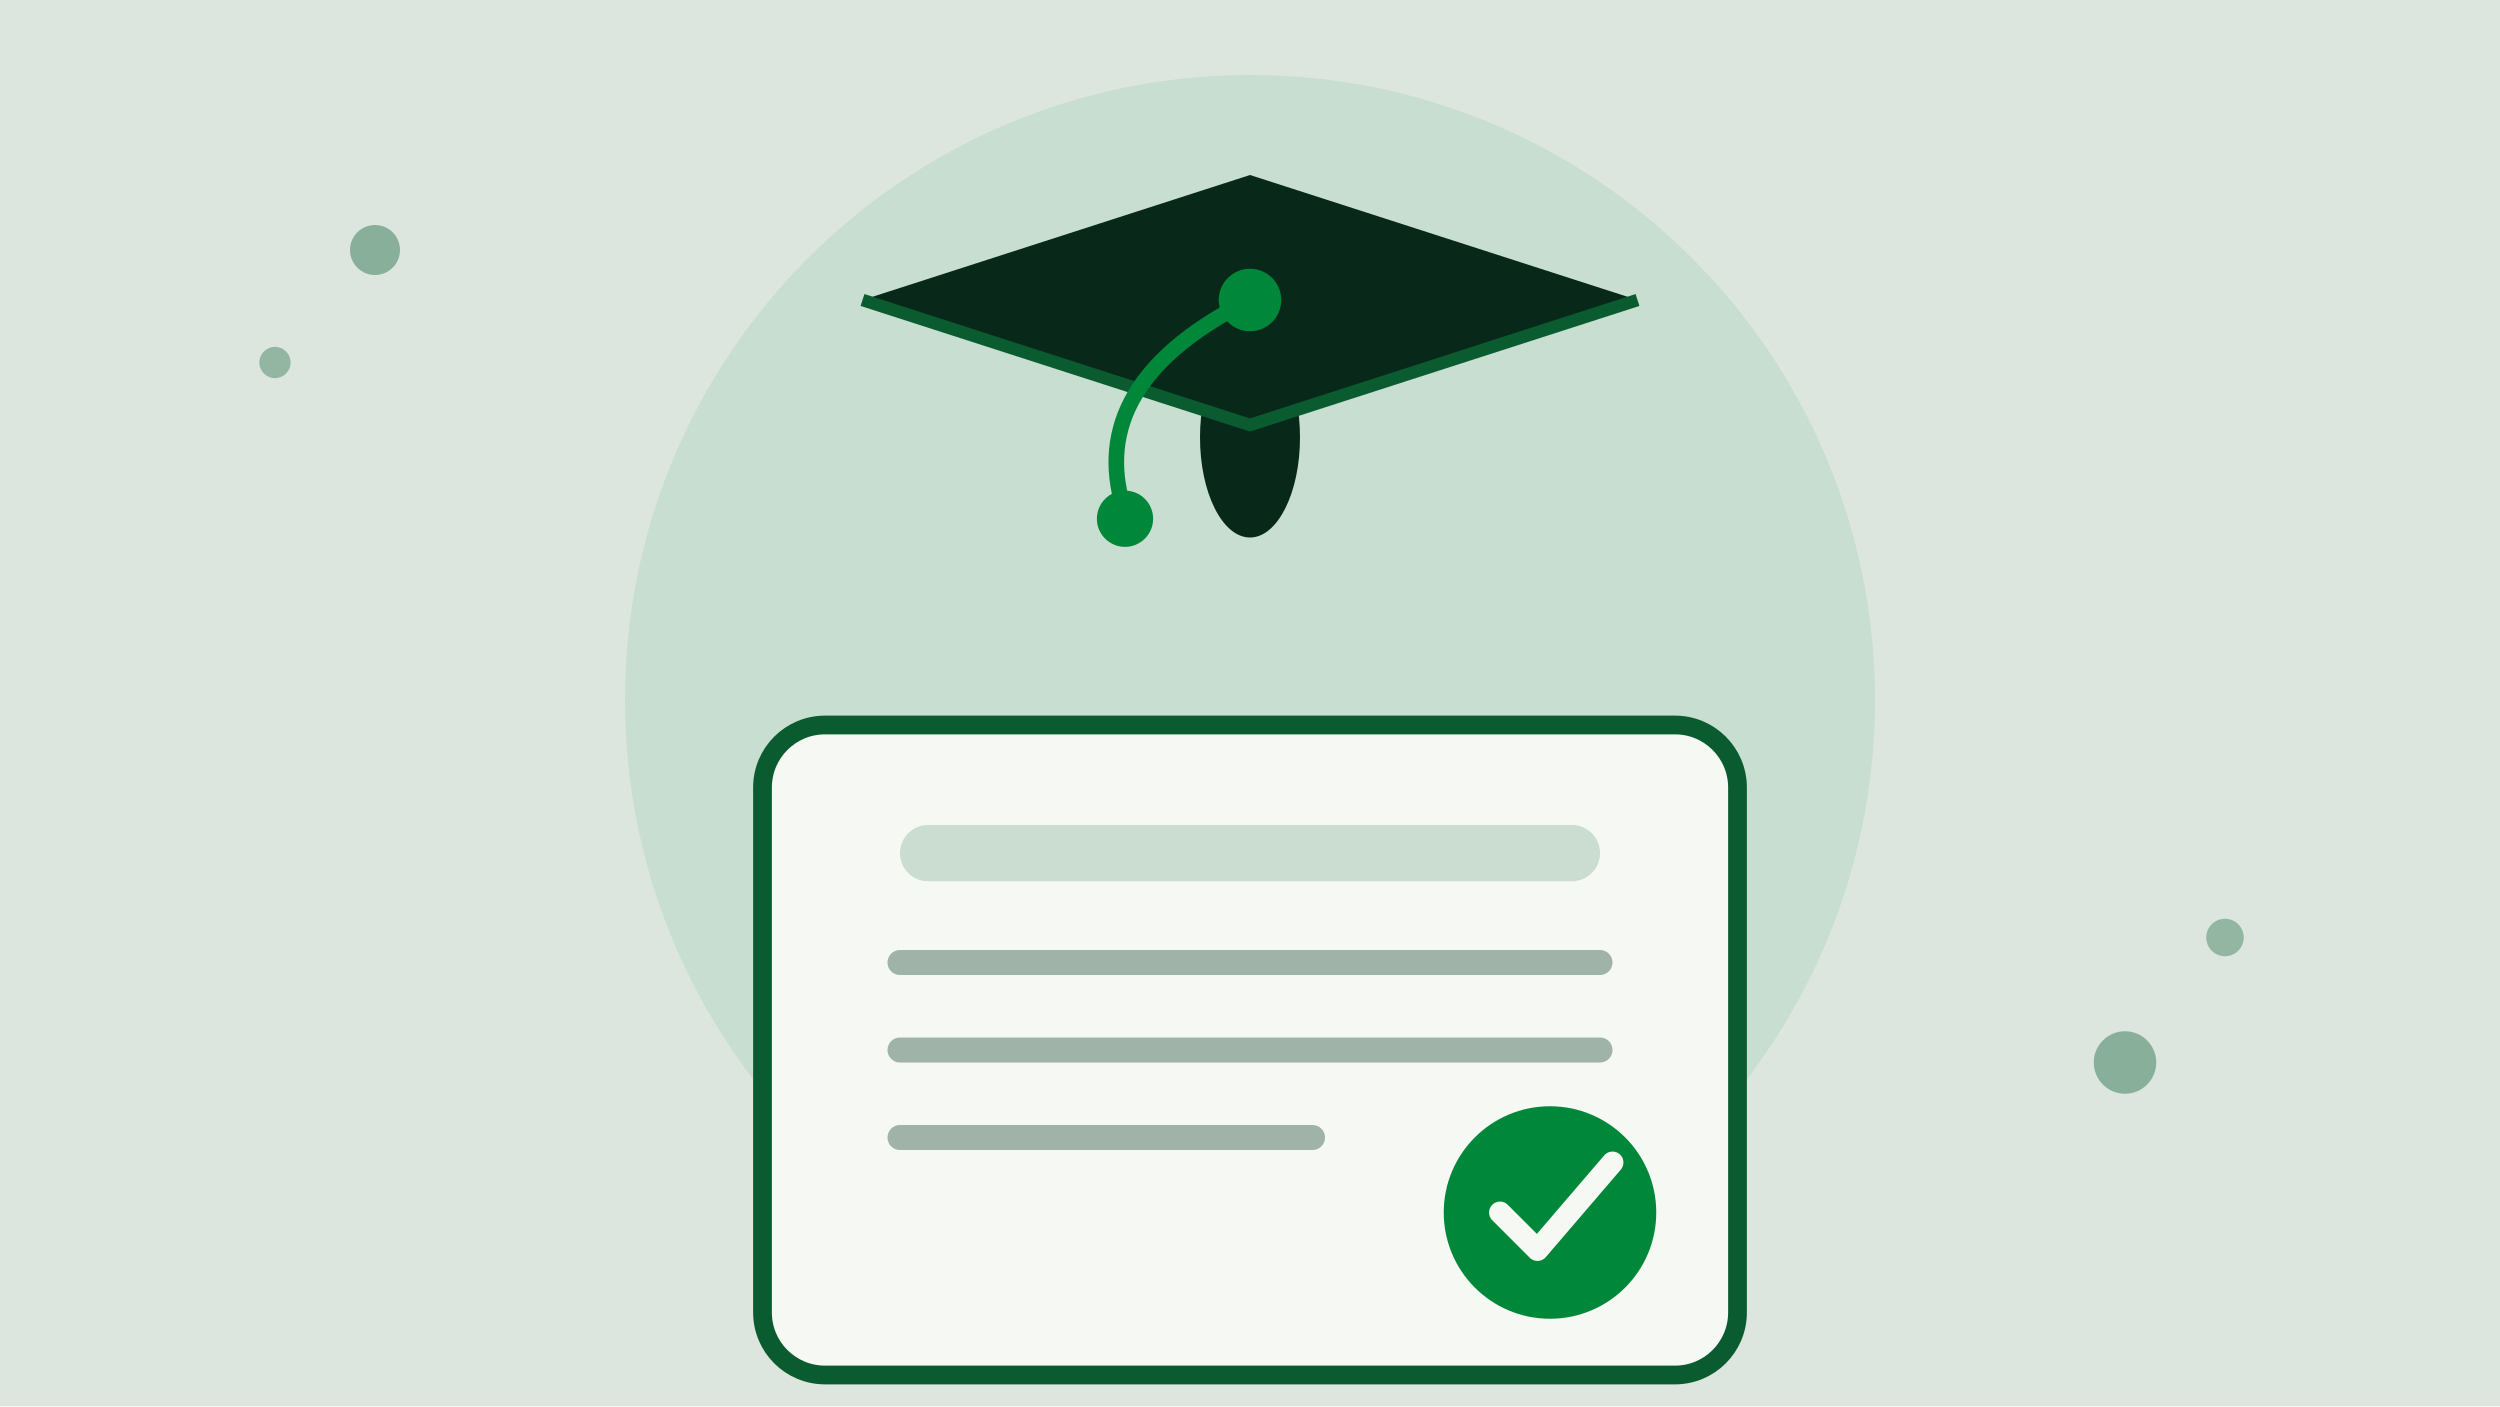
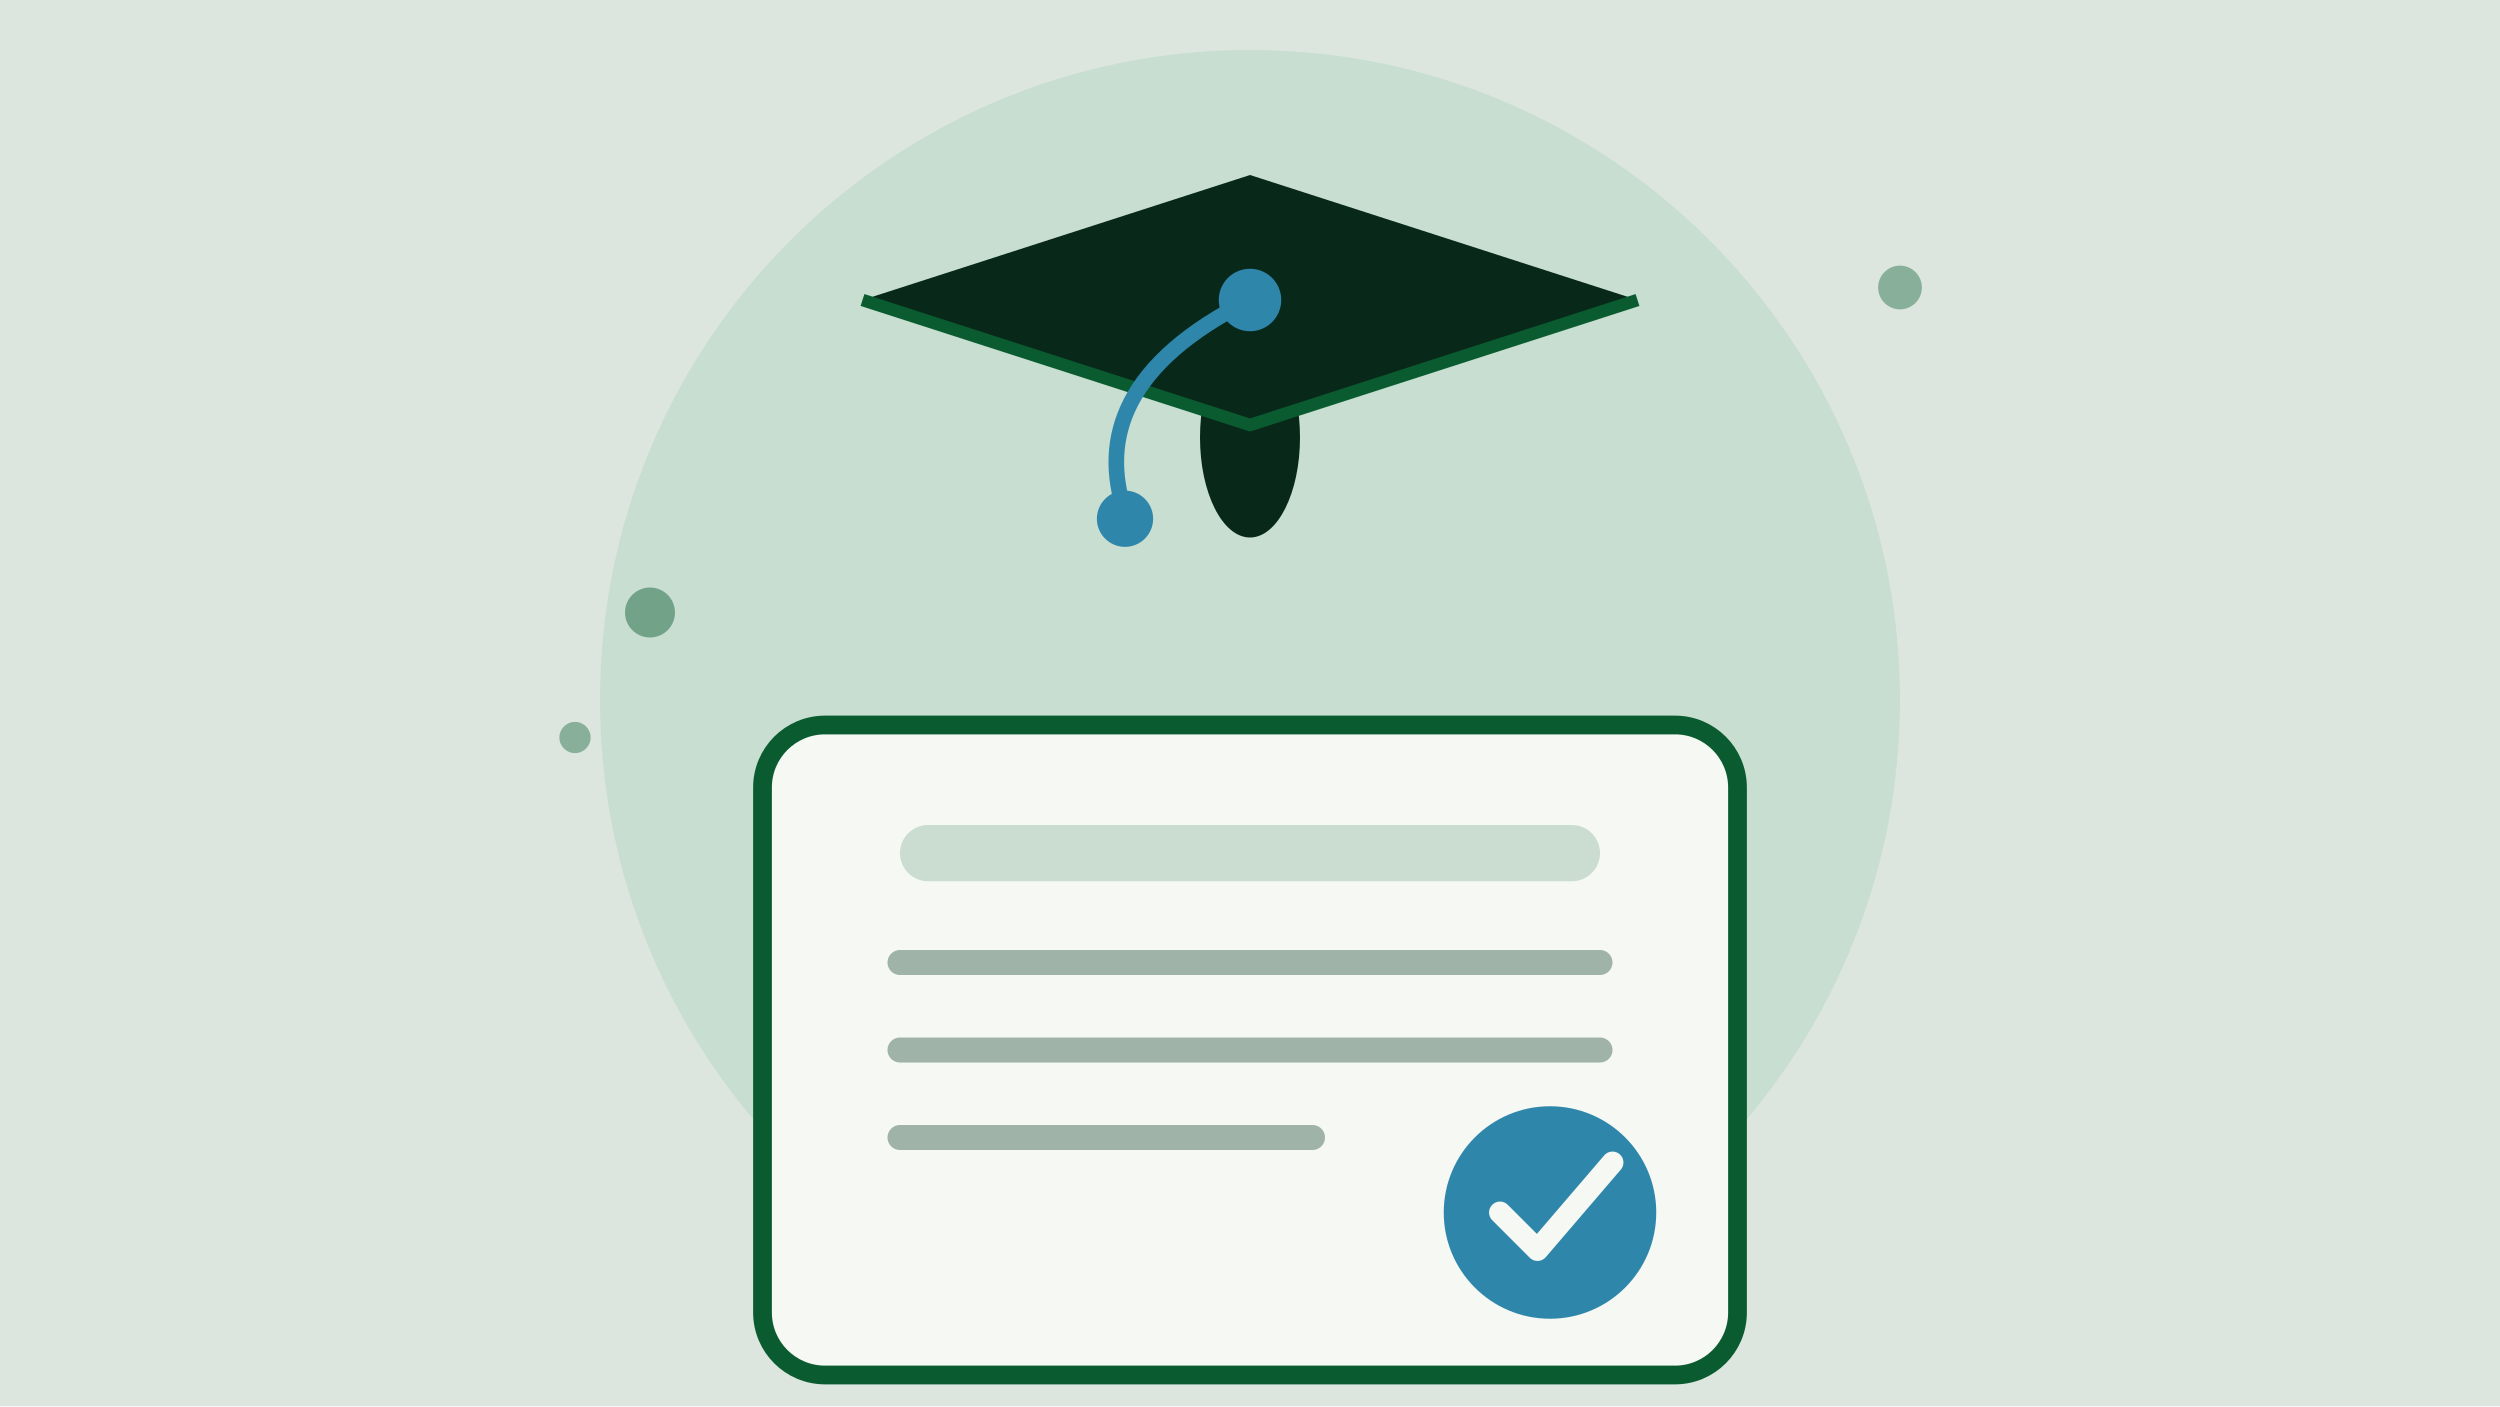
<svg xmlns="http://www.w3.org/2000/svg" viewBox="0 0 400 225" role="img" aria-label="Ilustración de un diploma y un birrete, sobre el cambio de carácter a universitaria">
  <rect width="400" height="225" fill="#DCE6DF" />
-   <circle cx="200" cy="112" r="100" fill="#C7DED0" />
-   <g transform="translate(200,52)">
-     <ellipse cx="0" cy="18" rx="8" ry="16" fill="#08281A" />
-     <path d="M-62 -4 L0 -24 L62 -4 L0 16 Z" fill="#08281A" />
-     <path d="M-62 -4 L0 16 L62 -4" fill="none" stroke="#0A5C30" stroke-width="2" />
-     <circle cx="0" cy="-4" r="5" fill="#00873A" />
-     <path d="M0 -4 C -20 6, -24 18, -20 30" fill="none" stroke="#00873A" stroke-width="2.5" />
-     <circle cx="-20" cy="31" r="4.5" fill="#00873A" />
-   </g>
-   <g transform="translate(200,150)">
-     <rect x="-78" y="-34" width="156" height="104" rx="10" fill="#F5F8F3" stroke="#0A5C30" stroke-width="3" />
-     <rect x="-56" y="-18" width="112" height="9" rx="4.5" fill="#0A5C30" opacity=".18" />
-     <line x1="-56" y1="4" x2="56" y2="4" stroke="#9FB3A8" stroke-width="4" stroke-linecap="round" />
-     <line x1="-56" y1="18" x2="56" y2="18" stroke="#9FB3A8" stroke-width="4" stroke-linecap="round" />
-     <line x1="-56" y1="32" x2="10" y2="32" stroke="#9FB3A8" stroke-width="4" stroke-linecap="round" />
-     <circle cx="48" cy="44" r="17" fill="#00873A" />
-     <path d="M40 44 l6 6 12 -14" stroke="#F5F8F3" stroke-width="3.5" fill="none" stroke-linecap="round" stroke-linejoin="round" />
-   </g>
-   <g fill="#0A5C30">
-     <circle cx="60" cy="40" r="4" opacity=".4" />
-     <circle cx="44" cy="58" r="2.5" opacity=".35" />
-     <circle cx="340" cy="170" r="5" opacity=".4" />
-     <circle cx="356" cy="150" r="3" opacity=".35" />
+   <circle cx="200" cy="112" r="104" fill="#C7DED0" />
+   <g transform="translate(200,108)">
+     <g transform="translate(0,-56)">
+       <ellipse cx="0" cy="18" rx="8" ry="16" fill="#08281A" />
+       <path d="M-62 -4 L0 -24 L62 -4 L0 16 Z" fill="#08281A" />
+       <path d="M-62 -4 L0 16 L62 -4" fill="none" stroke="#0A5C30" stroke-width="2" />
+       <circle cx="0" cy="-4" r="5" fill="#2E86AB" />
+       <path d="M0 -4 C -20 6, -24 18, -20 30" fill="none" stroke="#2E86AB" stroke-width="2.5" />
+       <circle cx="-20" cy="31" r="4.5" fill="#2E86AB" />
+     </g>
+     <g transform="translate(0,42)">
+       <rect x="-78" y="-34" width="156" height="104" rx="10" fill="#F5F8F3" stroke="#0A5C30" stroke-width="3" />
+       <rect x="-56" y="-18" width="112" height="9" rx="4.5" fill="#0A5C30" opacity=".18" />
+       <line x1="-56" y1="4" x2="56" y2="4" stroke="#9FB3A8" stroke-width="4" stroke-linecap="round" />
+       <line x1="-56" y1="18" x2="56" y2="18" stroke="#9FB3A8" stroke-width="4" stroke-linecap="round" />
+       <line x1="-56" y1="32" x2="10" y2="32" stroke="#9FB3A8" stroke-width="4" stroke-linecap="round" />
+       <circle cx="48" cy="44" r="17" fill="#2E86AB" />
+       <path d="M40 44 l6 6 12 -14" stroke="#F5F8F3" stroke-width="3.5" fill="none" stroke-linecap="round" stroke-linejoin="round" />
+     </g>
+     <g fill="#0A5C30">
+       <circle cx="-96" cy="-10" r="4" opacity=".45" />
+       <circle cx="-108" cy="10" r="2.5" opacity=".4" />
+       <circle cx="104" cy="-62" r="3.5" opacity=".4" />
+     </g>
  </g>
</svg>
